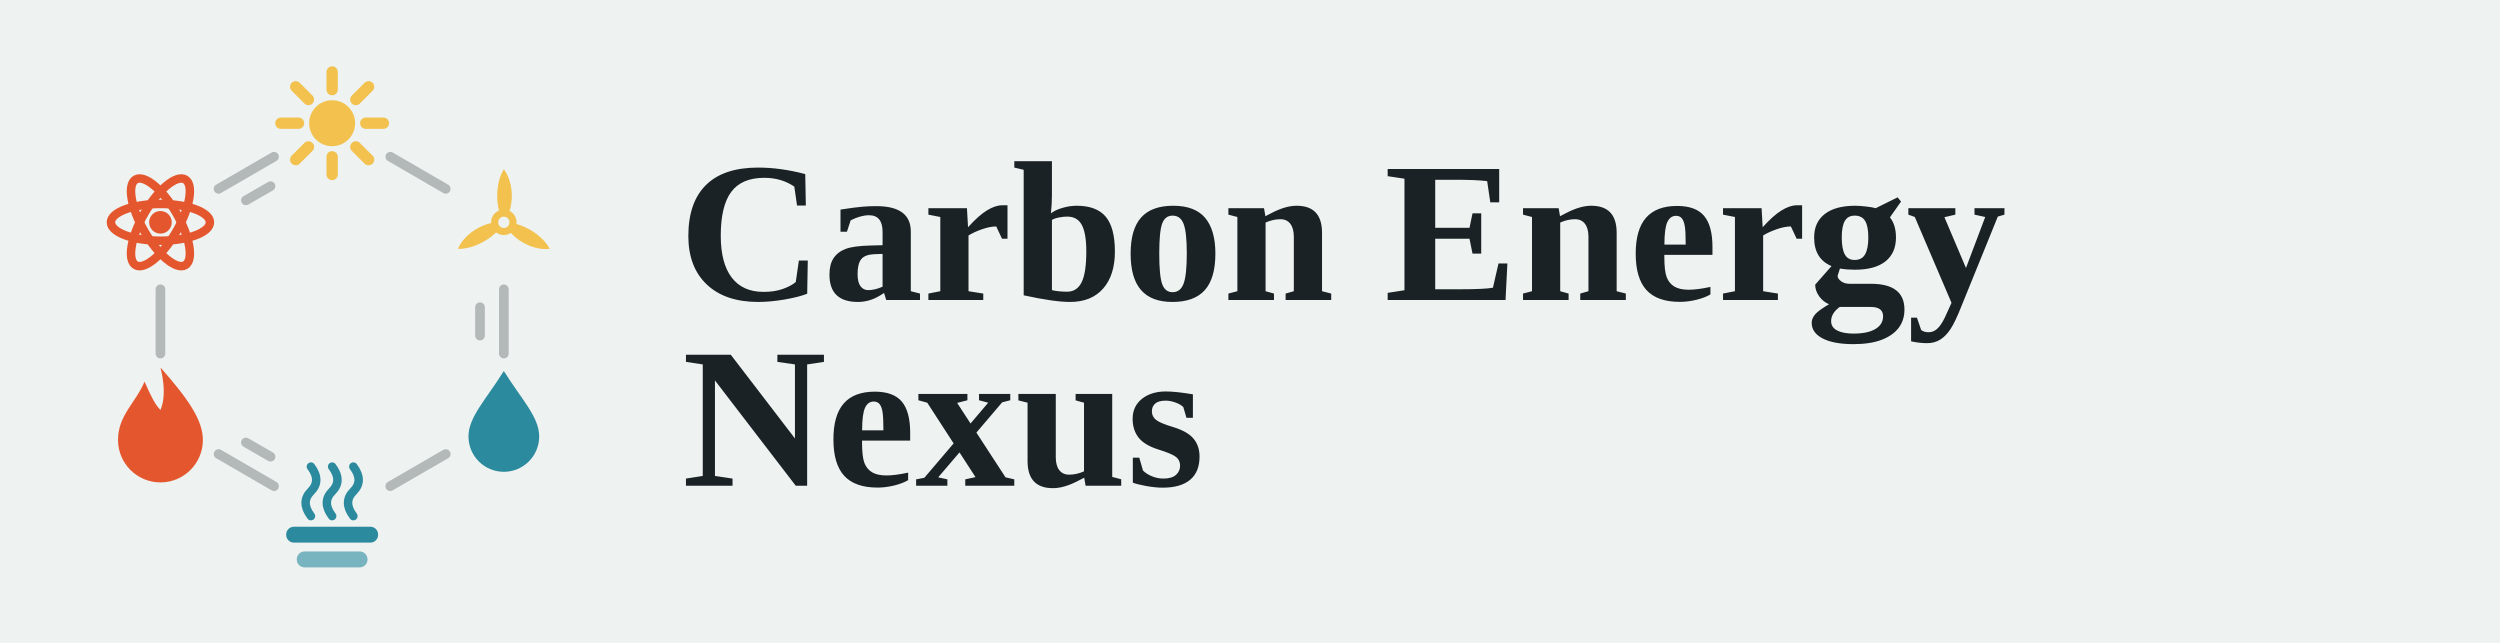
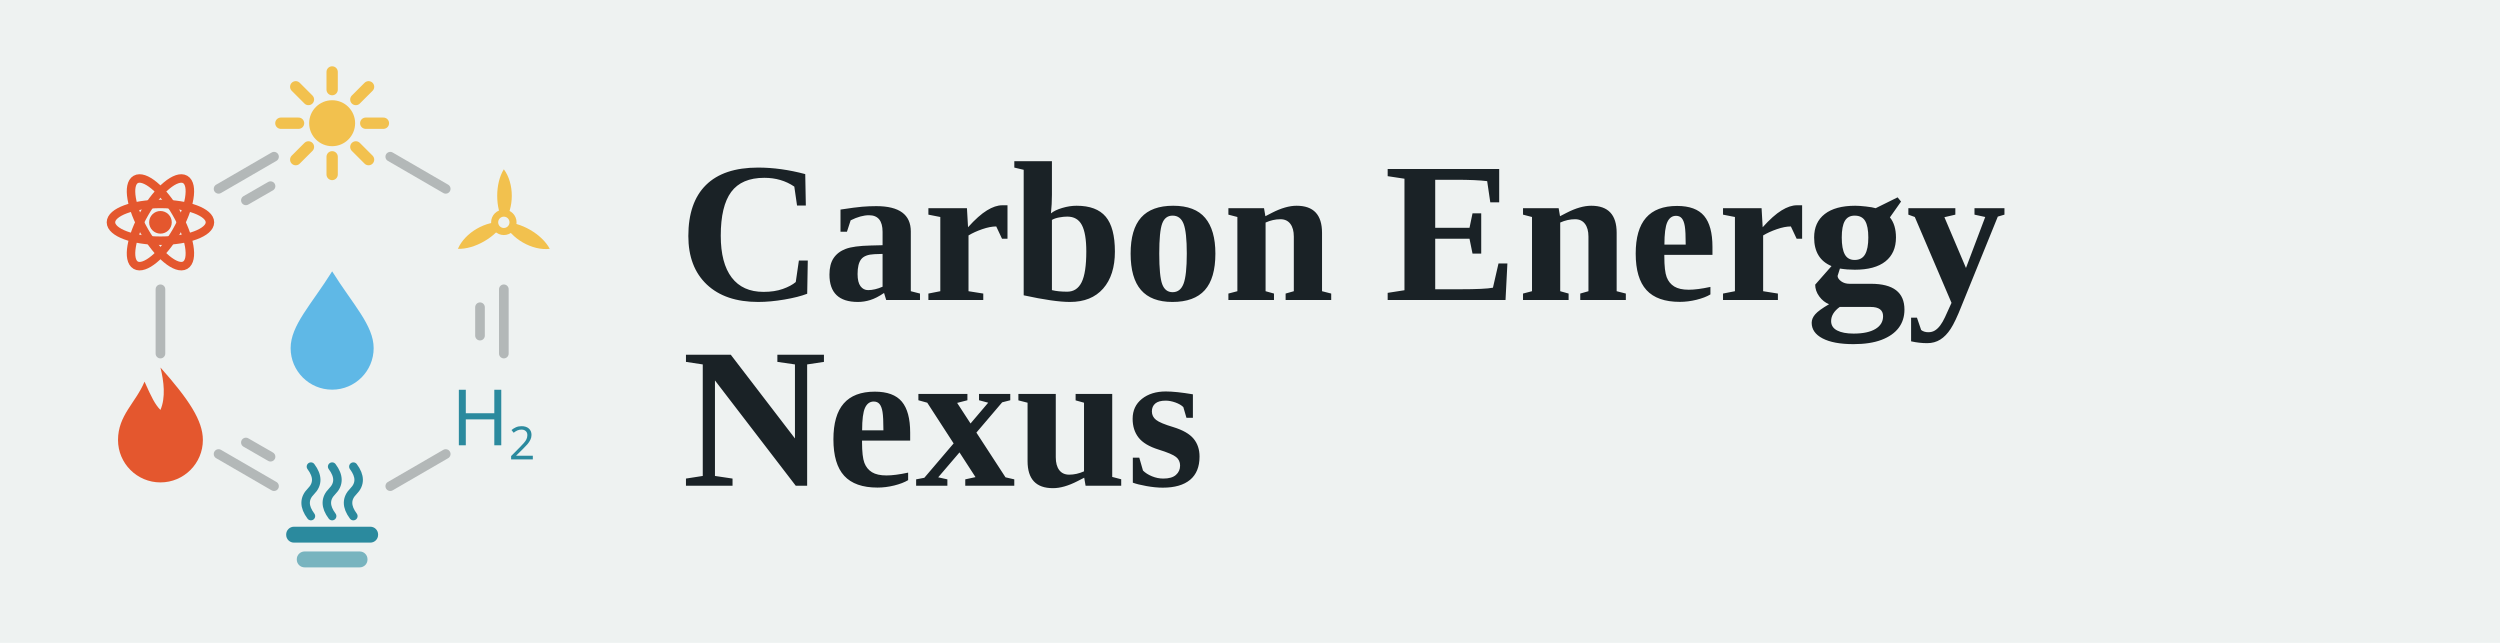
<svg xmlns="http://www.w3.org/2000/svg" viewBox="0 0 1400 360">
  <rect width="1400" height="360" fill="#EEF2F1" />
  <g transform="translate(36 30) scale(1.5)">
    <line x1="78.3" y1="38.5" x2="57.6" y2="50.5" stroke="#1A2226" stroke-opacity="0.28" stroke-width="3.6" stroke-linecap="round" />
    <line x1="77.0" y1="49.5" x2="67.8" y2="54.8" stroke="#1A2226" stroke-opacity="0.28" stroke-width="3.6" stroke-linecap="round" />
    <line x1="35.9" y1="88.0" x2="35.9" y2="112.0" stroke="#1A2226" stroke-opacity="0.28" stroke-width="3.6" stroke-linecap="round" />
    <line x1="57.6" y1="149.5" x2="78.3" y2="161.5" stroke="#1A2226" stroke-opacity="0.28" stroke-width="3.6" stroke-linecap="round" />
    <line x1="67.8" y1="145.2" x2="77.0" y2="150.5" stroke="#1A2226" stroke-opacity="0.28" stroke-width="3.6" stroke-linecap="round" />
    <line x1="121.7" y1="161.5" x2="142.4" y2="149.5" stroke="#1A2226" stroke-opacity="0.28" stroke-width="3.6" stroke-linecap="round" />
    <line x1="164.1" y1="112.0" x2="164.1" y2="88.0" stroke="#1A2226" stroke-opacity="0.28" stroke-width="3.6" stroke-linecap="round" />
    <line x1="155.2" y1="105.3" x2="155.2" y2="94.7" stroke="#1A2226" stroke-opacity="0.28" stroke-width="3.6" stroke-linecap="round" />
    <line x1="142.4" y1="50.5" x2="121.7" y2="38.5" stroke="#1A2226" stroke-opacity="0.28" stroke-width="3.6" stroke-linecap="round" />
    <g transform="translate(100.0 26.0) scale(1.32)">
      <circle r="6.5" fill="#F2C14E" />
      <line x1="9.5" y1="0.0" x2="14.5" y2="0.0" stroke="#F2C14E" stroke-width="3.2" stroke-linecap="round" />
      <line x1="6.7" y1="6.7" x2="10.3" y2="10.3" stroke="#F2C14E" stroke-width="3.2" stroke-linecap="round" />
      <line x1="0.0" y1="9.5" x2="0.0" y2="14.5" stroke="#F2C14E" stroke-width="3.2" stroke-linecap="round" />
      <line x1="-6.7" y1="6.7" x2="-10.3" y2="10.3" stroke="#F2C14E" stroke-width="3.2" stroke-linecap="round" />
      <line x1="-9.5" y1="0.0" x2="-14.5" y2="0.0" stroke="#F2C14E" stroke-width="3.2" stroke-linecap="round" />
      <line x1="-6.7" y1="-6.7" x2="-10.3" y2="-10.3" stroke="#F2C14E" stroke-width="3.2" stroke-linecap="round" />
      <line x1="-0.0" y1="-9.5" x2="-0.0" y2="-14.5" stroke="#F2C14E" stroke-width="3.2" stroke-linecap="round" />
      <line x1="6.7" y1="-6.7" x2="10.3" y2="-10.3" stroke="#F2C14E" stroke-width="3.2" stroke-linecap="round" />
    </g>
    <g transform="translate(164.1 63.0) scale(1.32)">
      <path d="M0 0 C3 -4 3 -11 0 -15 C-2.5 -11 -2.5 -4 0 0 Z" fill="#F2C14E" transform="rotate(0)" />
      <path d="M0 0 C3 -4 3 -11 0 -15 C-2.5 -11 -2.5 -4 0 0 Z" fill="#F2C14E" transform="rotate(120)" />
      <path d="M0 0 C3 -4 3 -11 0 -15 C-2.5 -11 -2.5 -4 0 0 Z" fill="#F2C14E" transform="rotate(240)" />
      <circle r="2.6" fill="#EEF2F1" stroke="#F2C14E" stroke-width="2" />
    </g>
    <g transform="translate(164.1 137.0) scale(1.32)">
-       <path d="M0 -14 C5 -6 10 -1 10 4.5 A10 10 0 0 1 -10 4.5 C-10 -1 -5 -6 0 -14 Z" fill="#2B8A9E" />
+       <text x="-3" y="7" text-anchor="middle" font-family="IBM Plex Sans SemiBold" font-size="22" fill="#2B8A9E">H<tspan font-size="13" dy="4">2</tspan>
+       </text>
    </g>
    <g transform="translate(100.0 174.0) scale(1.32)">
      <rect x="-13" y="2" width="26" height="4.5" rx="2.2" fill="#2B8A9E" />
      <rect x="-10" y="9" width="20" height="4.5" rx="2.2" fill="#2B8A9E" fill-opacity=".6" />
      <path d="M-6 -1 q-3 -4 0 -7 q3 -3 0 -7 M0 -1 q-3 -4 0 -7 q3 -3 0 -7 M6 -1 q-3 -4 0 -7 q3 -3 0 -7" fill="none" stroke="#2B8A9E" stroke-width="2.4" stroke-linecap="round" />
    </g>
    <g transform="translate(35.9 137.0) scale(1.32)">
      <path d="M0 -15 C8 -6 12 0 12 5.5 A12 12 0 0 1 -12 5.5 C-12 -1.5 -7 -5 -4.5 -11 C-2.5 -6.5 -1.5 -4.5 0 -3 C1.5 -6.5 1 -11 0 -15 Z" fill="#E4572E" />
    </g>
    <g transform="translate(35.9 63.0) scale(1.32)">
      <ellipse rx="14" ry="5.2" fill="none" stroke="#E4572E" stroke-width="2.4" transform="rotate(0)" />
      <ellipse rx="14" ry="5.2" fill="none" stroke="#E4572E" stroke-width="2.4" transform="rotate(60)" />
      <ellipse rx="14" ry="5.2" fill="none" stroke="#E4572E" stroke-width="2.4" transform="rotate(120)" />
      <circle r="3.2" fill="#E4572E" />
    </g>
+     <path transform="translate(100 103) scale(1.55)" d="M0 -14 C5 -6 10 -1 10 4.5 A10 10 0 0 1 -10 4.5 C-10 -1 -5 -6 0 -14 Z" fill="#5FB8E6" />
  </g>
  <text x="380" y="168" font-family="Source Serif 4" font-weight="700" font-size="112" fill="#1A2226">Carbon Energy</text>
  <text x="382" y="272" font-family="Source Serif 4" font-weight="700" font-size="112" fill="#1A2226">Nexus</text>
</svg>
